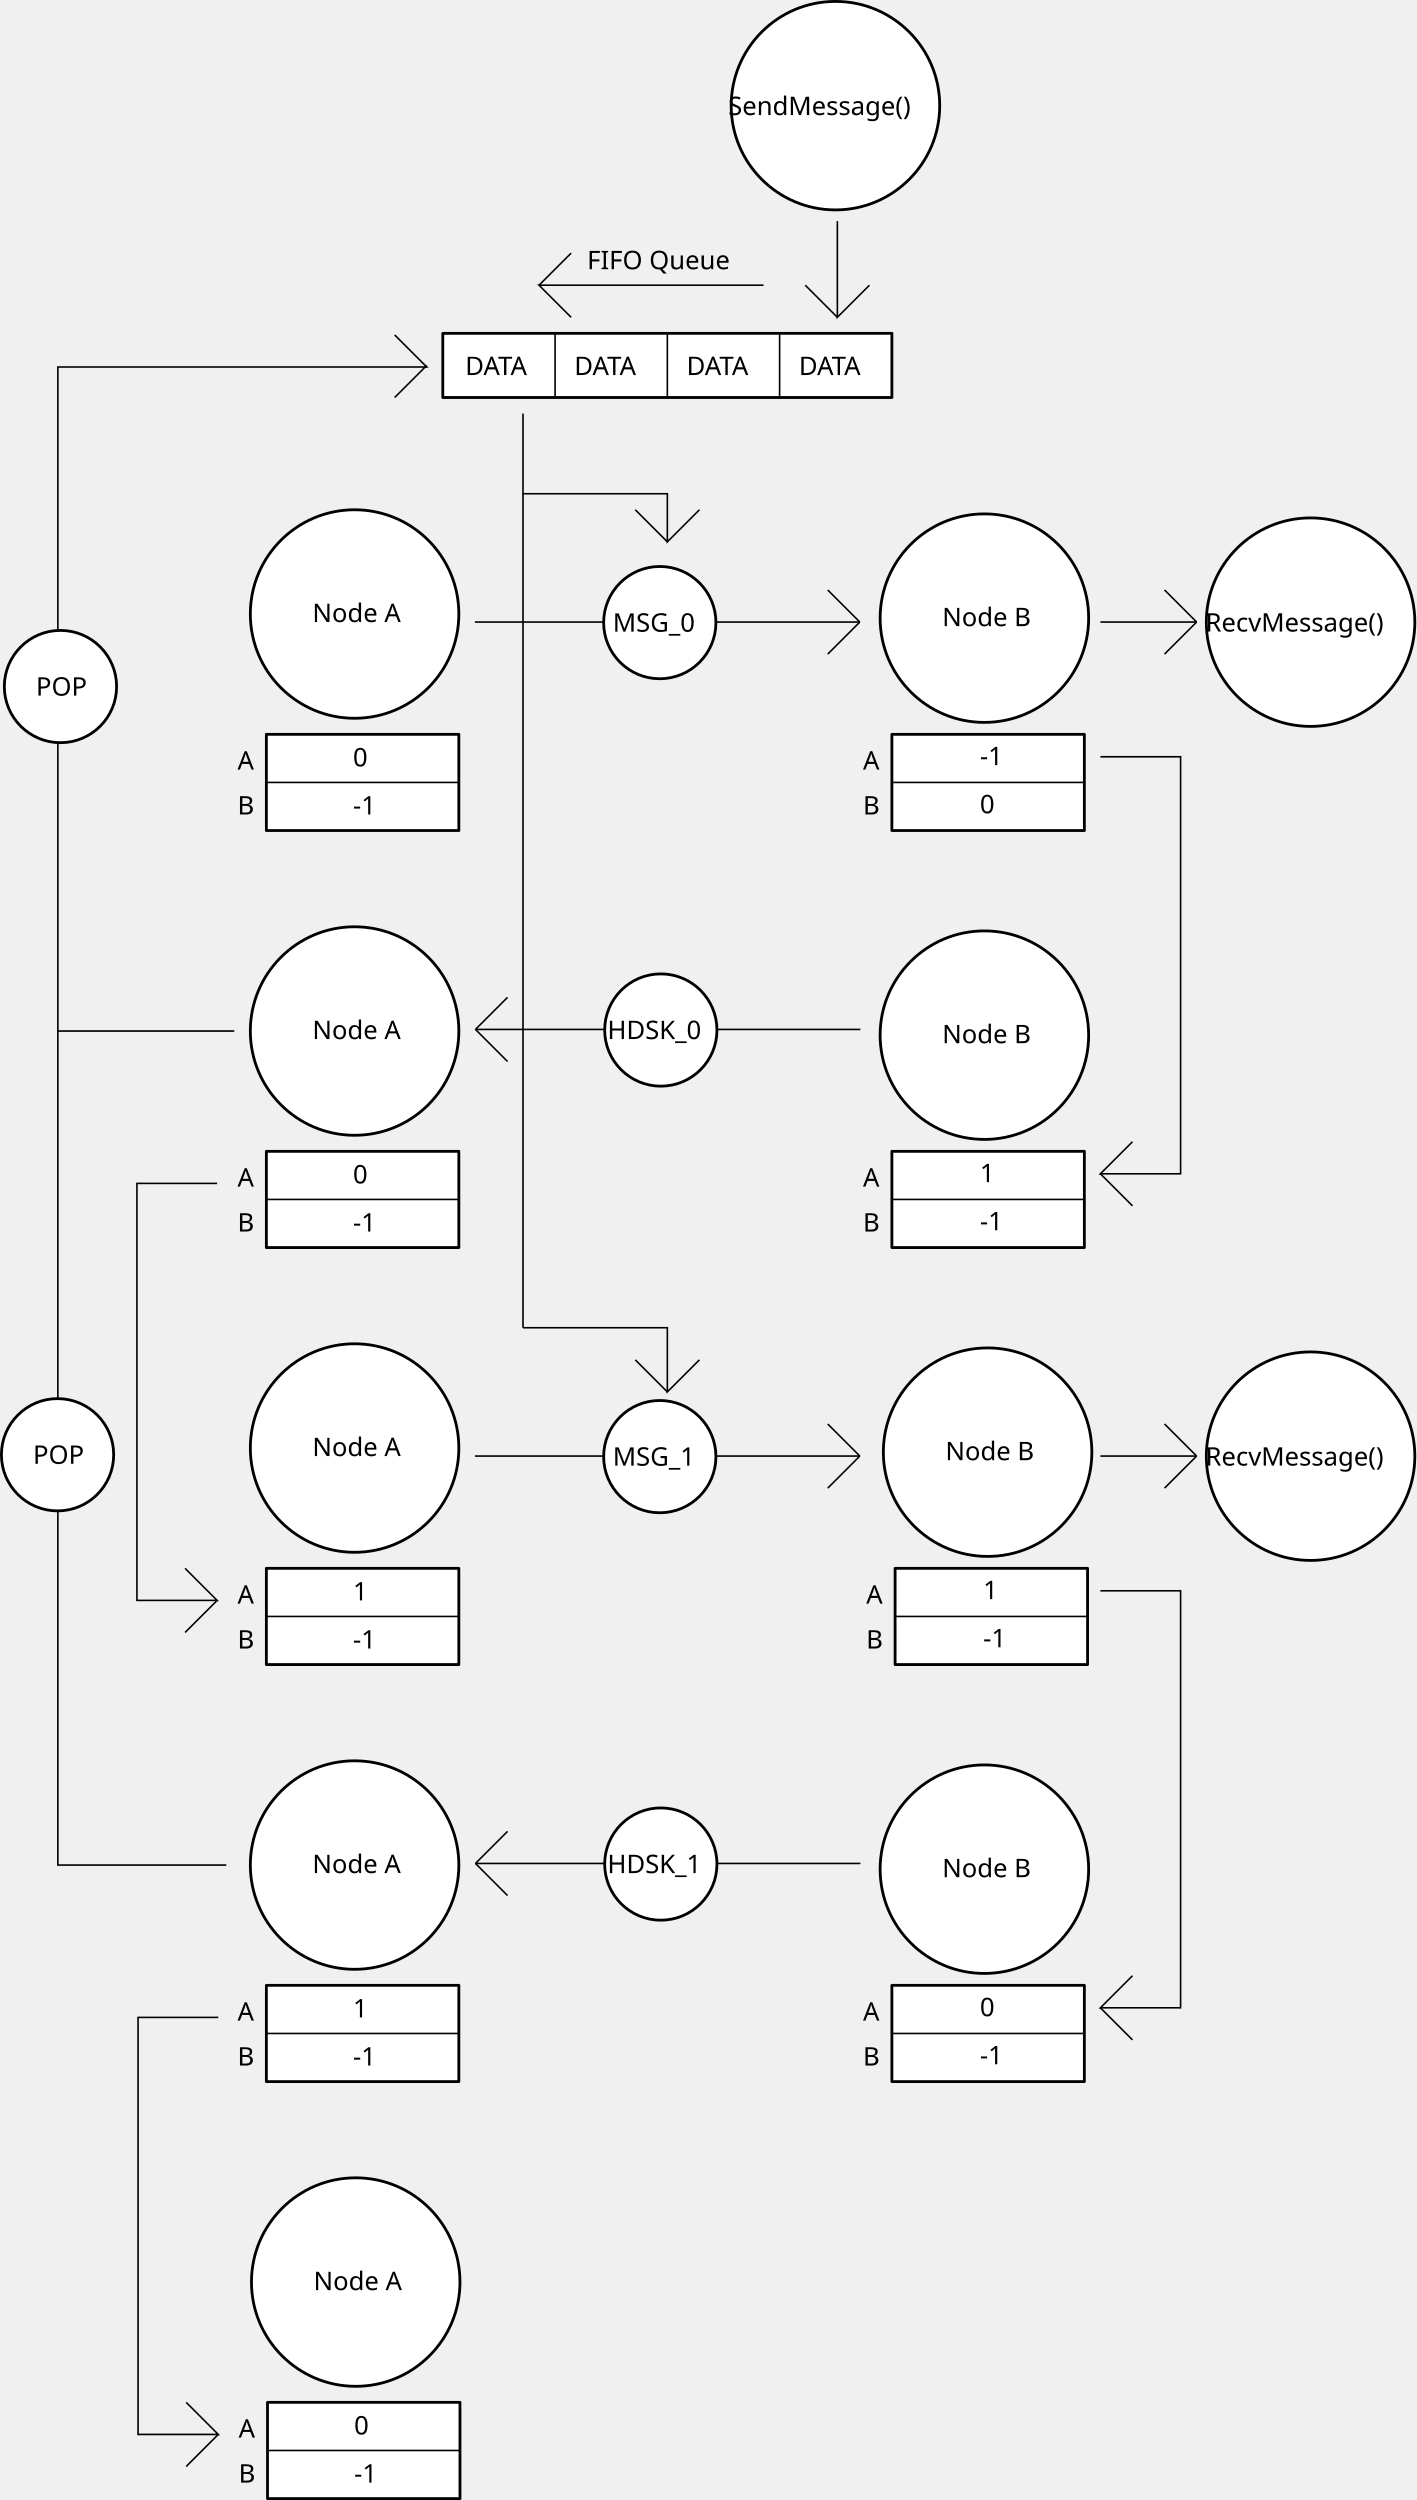
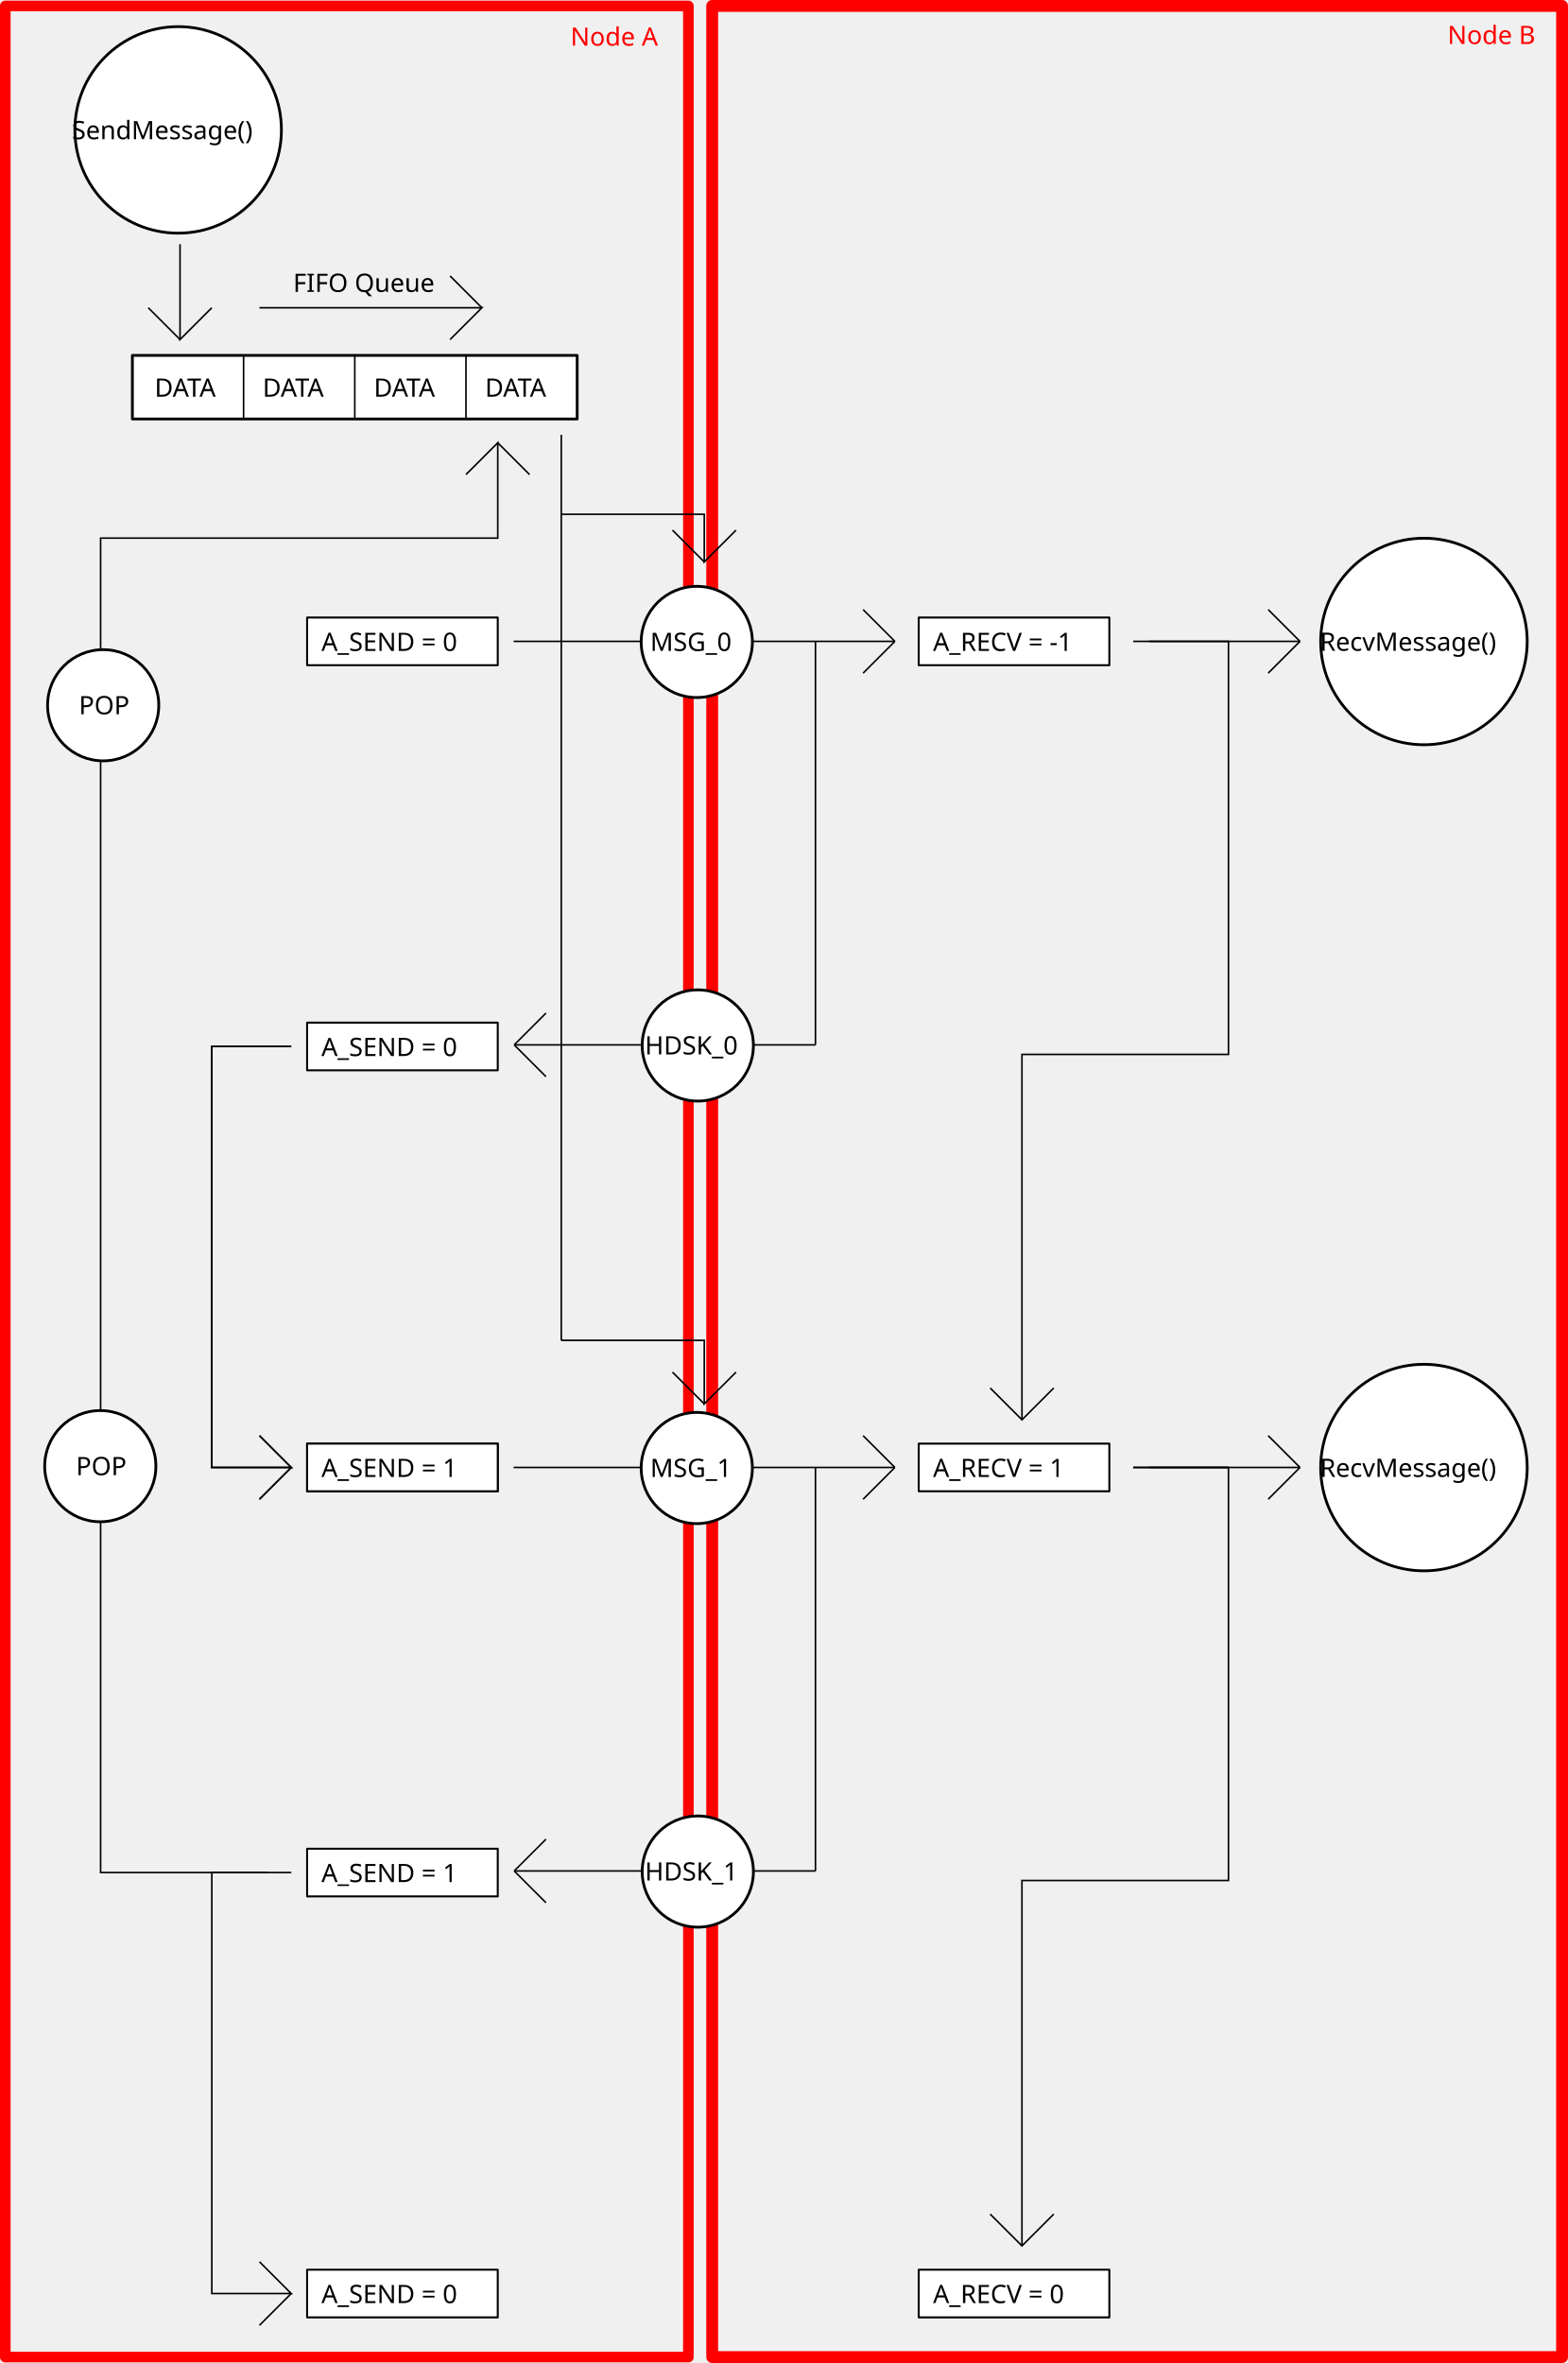
- <svg xmlns="http://www.w3.org/2000/svg" width="233.629mm" height="412.409mm" viewBox="0 0 233.629 412.409" version="1.1" id="svg5">
+ <svg xmlns="http://www.w3.org/2000/svg" width="261.159mm" height="393.553mm" viewBox="0 0 261.159 393.553" version="1.1" id="svg5">
  <defs id="defs2" />
-   <g id="layer1" transform="translate(46.58761,49.69749)">
-     <circle style="fill:#ffffff;stroke:#000000;stroke-width:0.465;stroke-linecap:round;stroke-linejoin:round;stroke-miterlimit:4;stroke-dasharray:none" id="path1015" cx="11.906" cy="51.594" r="17.198" />
-     <text xml:space="preserve" style="font-size:4.233px;line-height:1.25;font-family:sans-serif;stroke-width:0.265" x="4.951" y="52.917" id="text2163">
-       <tspan id="tspan2161" style="stroke-width:0.265" x="4.951" y="52.917">Node A</tspan>
+   <g id="layer2" transform="translate(7.211939,4.203968)">
+     <rect style="fill:none;stroke:#ff0000;stroke-width:1.766;stroke-linecap:square;stroke-linejoin:round" id="rect32020" width="113.771" height="391.583" x="-6.329" y="-3.219" />
+     <rect style="fill:none;stroke:#ff0000;stroke-width:1.97;stroke-linecap:square;stroke-linejoin:round" id="rect32523" width="141.552" height="391.583" x="111.411" y="-3.219" />
+     <text xml:space="preserve" style="font-size:4.233px;line-height:1.25;font-family:sans-serif;stroke-width:0.265" x="87.806" y="3.397" id="text36225">
+       <tspan id="tspan36223" style="fill:#ff0000;stroke-width:0.265" x="87.806" y="3.397">Node A</tspan>
    </text>
-     <circle style="fill:#ffffff;stroke:#000000;stroke-width:0.465;stroke-linecap:round;stroke-linejoin:round;stroke-miterlimit:4;stroke-dasharray:none" id="circle3057" cx="115.801" cy="52.274" r="17.198" />
-     <text xml:space="preserve" style="font-size:4.233px;line-height:1.25;font-family:sans-serif;stroke-width:0.265" x="108.846" y="53.597" id="text3061">
-       <tspan id="tspan3059" style="stroke-width:0.265" x="108.846" y="53.597">Node B</tspan>
+     <text xml:space="preserve" style="font-size:4.233px;line-height:1.25;font-family:sans-serif;stroke-width:0.265" x="233.887" y="3.123" id="text40479">
+       <tspan id="tspan40477" style="fill:#ff0000;stroke-width:0.265" x="233.887" y="3.123">Node B</tspan>
    </text>
+   </g>
+   <g id="layer1" transform="translate(53.79955,53.90146)">
    <path style="fill:none;stroke:#000000;stroke-width:0.265px;stroke-linecap:butt;stroke-linejoin:miter;stroke-opacity:1" d="M 31.75,52.917 H 95.25" id="path5937" />
    <path style="fill:none;stroke:#000000;stroke-width:0.265px;stroke-linecap:butt;stroke-linejoin:miter;stroke-opacity:1" d="m 89.958,47.625 5.292,5.292" id="path5939" />
    <path style="fill:none;stroke:#000000;stroke-width:0.265px;stroke-linecap:butt;stroke-linejoin:miter;stroke-opacity:1" d="m 95.25,52.917 -5.292,5.292" id="path5941" />
-     <rect style="fill:#ffffff;stroke:#000000;stroke-width:0.465;stroke-linecap:round;stroke-linejoin:round;stroke-miterlimit:4;stroke-dasharray:none" id="rect6045" width="31.75" height="15.875" x="-2.646" y="71.438" />
-     <path style="fill:none;stroke:#000000;stroke-width:0.265px;stroke-linecap:butt;stroke-linejoin:miter;stroke-opacity:1" d="M -2.646,79.375 H 29.104" id="path6080" />
-     <text xml:space="preserve" style="font-size:4.233px;line-height:1.25;font-family:sans-serif;stroke-width:0.265" x="11.642" y="76.729" id="text7836">
-       <tspan id="tspan7834" style="stroke-width:0.265" x="11.642" y="76.729">0</tspan>
-     </text>
-     <text xml:space="preserve" style="font-size:4.233px;line-height:1.25;font-family:sans-serif;stroke-width:0.265" x="-7.408" y="77.258" id="text10648">
-       <tspan id="tspan10646" style="stroke-width:0.265" x="-7.408" y="77.258">A</tspan>
-     </text>
-     <text xml:space="preserve" style="font-size:4.233px;line-height:1.25;font-family:sans-serif;stroke-width:0.265" x="-7.408" y="84.667" id="text13328">
-       <tspan id="tspan13326" style="stroke-width:0.265" x="-7.408" y="84.667">B</tspan>
-     </text>
-     <rect style="fill:#ffffff;stroke:#000000;stroke-width:0.465;stroke-linecap:round;stroke-linejoin:round;stroke-miterlimit:4;stroke-dasharray:none" id="rect14158" width="31.75" height="15.875" x="100.542" y="71.438" />
-     <path style="fill:none;stroke:#000000;stroke-width:0.265px;stroke-linecap:butt;stroke-linejoin:miter;stroke-opacity:1" d="m 100.542,79.375 h 31.75" id="path14160" />
-     <text xml:space="preserve" style="font-size:4.233px;line-height:1.25;font-family:sans-serif;stroke-width:0.265" x="95.779" y="77.258" id="text14168">
-       <tspan id="tspan14166" style="stroke-width:0.265" x="95.779" y="77.258">A</tspan>
-     </text>
-     <text xml:space="preserve" style="font-size:4.233px;line-height:1.25;font-family:sans-serif;stroke-width:0.265" x="95.779" y="84.667" id="text14172">
-       <tspan id="tspan14170" style="stroke-width:0.265" x="95.779" y="84.667">B</tspan>
-     </text>
+     <rect style="fill:#ffffff;stroke:#000000;stroke-width:0.329;stroke-linecap:round;stroke-linejoin:round;stroke-miterlimit:4;stroke-dasharray:none" id="rect6045" width="31.75" height="7.937" x="-2.646" y="48.948" />
    <circle style="fill:#ffffff;stroke:#000000;stroke-width:0.465;stroke-linecap:round;stroke-linejoin:round;stroke-miterlimit:4;stroke-dasharray:none" id="path14276" cx="62.253" cy="53.011" r="9.26" />
    <text xml:space="preserve" style="font-size:4.233px;line-height:1.25;font-family:sans-serif;stroke-width:0.265" x="54.504" y="54.504" id="text17154">
      <tspan id="tspan17152" style="stroke-width:0.265" x="54.504" y="54.504">MSG_0</tspan>
    </text>
-     <text xml:space="preserve" style="font-size:4.233px;line-height:1.25;font-family:sans-serif;stroke-width:0.265" x="11.642" y="84.667" id="text20116">
-       <tspan id="tspan20114" style="stroke-width:0.265" x="11.642" y="84.667">-1</tspan>
+     <rect style="fill:#ffffff;stroke:#000000;stroke-width:0.465;stroke-linecap:round;stroke-linejoin:round;stroke-miterlimit:4;stroke-dasharray:none" id="rect33306" width="74.083" height="10.583" x="-31.75" y="5.292" />
+     <path style="fill:none;stroke:#000000;stroke-width:0.265px;stroke-linecap:butt;stroke-linejoin:miter;stroke-opacity:1" d="M 5.292,5.292 V 15.875" id="path33341" />
+     <path style="fill:none;stroke:#000000;stroke-width:0.265px;stroke-linecap:butt;stroke-linejoin:miter;stroke-opacity:1" d="M -13.229,5.292 V 15.875" id="path33343" />
+     <path style="fill:none;stroke:#000000;stroke-width:0.265px;stroke-linecap:butt;stroke-linejoin:miter;stroke-opacity:1" d="M 23.812,5.292 V 15.875" id="path33345" />
+     <text xml:space="preserve" style="font-size:4.233px;line-height:1.25;font-family:sans-serif;stroke-width:0.265" x="26.987" y="12.171" id="text36289">
+       <tspan id="tspan36287" style="stroke-width:0.265" x="26.987" y="12.171">DATA</tspan>
    </text>
-     <text xml:space="preserve" style="font-size:4.233px;line-height:1.25;font-family:sans-serif;stroke-width:0.265" x="115.064" y="76.521" id="text22022">
-       <tspan id="tspan22020" style="stroke-width:0.265" x="115.064" y="76.521">-1</tspan>
+     <text xml:space="preserve" style="font-size:4.233px;line-height:1.25;font-family:sans-serif;stroke-width:0.265" x="8.467" y="12.171" id="text40123">
+       <tspan id="tspan40121" style="stroke-width:0.265" x="8.467" y="12.171">DATA</tspan>
    </text>
-     <text xml:space="preserve" style="font-size:4.233px;line-height:1.25;font-family:sans-serif;stroke-width:0.265" x="115.064" y="84.459" id="text22026">
-       <tspan id="tspan22024" style="stroke-width:0.265" x="115.064" y="84.459">0</tspan>
+     <text xml:space="preserve" style="font-size:4.233px;line-height:1.25;font-family:sans-serif;stroke-width:0.265" x="-10.054" y="12.171" id="text40127">
+       <tspan id="tspan40125" style="stroke-width:0.265" x="-10.054" y="12.171">DATA</tspan>
    </text>
-     <circle style="fill:#ffffff;stroke:#000000;stroke-width:0.465;stroke-linecap:round;stroke-linejoin:round;stroke-miterlimit:4;stroke-dasharray:none" id="circle24157" cx="11.906" cy="120.385" r="17.198" />
-     <text xml:space="preserve" style="font-size:4.233px;line-height:1.25;font-family:sans-serif;stroke-width:0.265" x="4.951" y="121.708" id="text24161">
-       <tspan id="tspan24159" style="stroke-width:0.265" x="4.951" y="121.708">Node A</tspan>
+     <text xml:space="preserve" style="font-size:4.233px;line-height:1.25;font-family:sans-serif;stroke-width:0.265" x="-28.046" y="12.171" id="text40131">
+       <tspan id="tspan40129" style="stroke-width:0.265" x="-28.046" y="12.171">DATA</tspan>
    </text>
-     <circle style="fill:#ffffff;stroke:#000000;stroke-width:0.465;stroke-linecap:round;stroke-linejoin:round;stroke-miterlimit:4;stroke-dasharray:none" id="circle24163" cx="115.801" cy="121.066" r="17.198" />
-     <text xml:space="preserve" style="font-size:4.233px;line-height:1.25;font-family:sans-serif;stroke-width:0.265" x="108.846" y="122.389" id="text24167">
-       <tspan id="tspan24165" style="stroke-width:0.265" x="108.846" y="122.389">Node B</tspan>
+     <circle style="fill:#ffffff;stroke:#000000;stroke-width:0.465;stroke-linecap:round;stroke-linejoin:round;stroke-miterlimit:4;stroke-dasharray:none" id="circle40235" cx="-24.127" cy="-32.267" r="17.198" />
+     <text xml:space="preserve" style="font-size:4.233px;line-height:1.25;font-family:sans-serif;text-align:center;text-anchor:middle;stroke-width:0.265" x="-24.017" y="-30.718" id="text40239">
+       <tspan style="text-align:center;text-anchor:middle;stroke-width:0.265" x="-24.017" y="-30.718" id="tspan44495">SendMessage()</tspan>
    </text>
-     <rect style="fill:#ffffff;stroke:#000000;stroke-width:0.465;stroke-linecap:round;stroke-linejoin:round;stroke-miterlimit:4;stroke-dasharray:none" id="rect24175" width="31.75" height="15.875" x="-2.646" y="140.229" />
-     <path style="fill:none;stroke:#000000;stroke-width:0.265px;stroke-linecap:butt;stroke-linejoin:miter;stroke-opacity:1" d="M -2.646,148.167 H 29.104" id="path24177" />
-     <text xml:space="preserve" style="font-size:4.233px;line-height:1.25;font-family:sans-serif;stroke-width:0.265" x="11.642" y="145.521" id="text24181">
-       <tspan id="tspan24179" style="stroke-width:0.265" x="11.642" y="145.521">0</tspan>
-     </text>
-     <text xml:space="preserve" style="font-size:4.233px;line-height:1.25;font-family:sans-serif;stroke-width:0.265" x="-7.408" y="146.05" id="text24185">
-       <tspan id="tspan24183" style="stroke-width:0.265" x="-7.408" y="146.05">A</tspan>
-     </text>
-     <text xml:space="preserve" style="font-size:4.233px;line-height:1.25;font-family:sans-serif;stroke-width:0.265" x="-7.408" y="153.458" id="text24189">
-       <tspan id="tspan24187" style="stroke-width:0.265" x="-7.408" y="153.458">B</tspan>
-     </text>
-     <rect style="fill:#ffffff;stroke:#000000;stroke-width:0.465;stroke-linecap:round;stroke-linejoin:round;stroke-miterlimit:4;stroke-dasharray:none" id="rect24191" width="31.75" height="15.875" x="100.542" y="140.229" />
-     <path style="fill:none;stroke:#000000;stroke-width:0.265px;stroke-linecap:butt;stroke-linejoin:miter;stroke-opacity:1" d="m 100.542,148.167 h 31.75" id="path24193" />
-     <text xml:space="preserve" style="font-size:4.233px;line-height:1.25;font-family:sans-serif;stroke-width:0.265" x="95.779" y="146.05" id="text24197">
-       <tspan id="tspan24195" style="stroke-width:0.265" x="95.779" y="146.05">A</tspan>
-     </text>
-     <text xml:space="preserve" style="font-size:4.233px;line-height:1.25;font-family:sans-serif;stroke-width:0.265" x="95.779" y="153.458" id="text24201">
-       <tspan id="tspan24199" style="stroke-width:0.265" x="95.779" y="153.458">B</tspan>
-     </text>
-     <text xml:space="preserve" style="font-size:4.233px;line-height:1.25;font-family:sans-serif;stroke-width:0.265" x="11.642" y="153.458" id="text24211">
-       <tspan id="tspan24209" style="stroke-width:0.265" x="11.642" y="153.458">-1</tspan>
-     </text>
-     <text xml:space="preserve" style="font-size:4.233px;line-height:1.25;font-family:sans-serif;stroke-width:0.265" x="115.064" y="145.313" id="text24215">
-       <tspan id="tspan24213" style="stroke-width:0.265" x="115.064" y="145.313">1</tspan>
-     </text>
-     <text xml:space="preserve" style="font-size:4.233px;line-height:1.25;font-family:sans-serif;stroke-width:0.265" x="115.064" y="153.251" id="text24219">
-       <tspan id="tspan24217" style="stroke-width:0.265" x="115.064" y="153.251">-1</tspan>
-     </text>
-     <rect style="fill:#ffffff;stroke:#000000;stroke-width:0.465;stroke-linecap:round;stroke-linejoin:round;stroke-miterlimit:4;stroke-dasharray:none" id="rect33306" width="74.083" height="10.583" x="26.458" y="5.292" />
-     <path style="fill:none;stroke:#000000;stroke-width:0.265px;stroke-linecap:butt;stroke-linejoin:miter;stroke-opacity:1" d="M 63.5,5.292 V 15.875" id="path33341" />
-     <path style="fill:none;stroke:#000000;stroke-width:0.265px;stroke-linecap:butt;stroke-linejoin:miter;stroke-opacity:1" d="M 44.979,5.292 V 15.875" id="path33343" />
-     <path style="fill:none;stroke:#000000;stroke-width:0.265px;stroke-linecap:butt;stroke-linejoin:miter;stroke-opacity:1" d="M 82.021,5.292 V 15.875" id="path33345" />
-     <text xml:space="preserve" style="font-size:4.233px;line-height:1.25;font-family:sans-serif;stroke-width:0.265" x="85.196" y="12.171" id="text36289">
-       <tspan id="tspan36287" style="stroke-width:0.265" x="85.196" y="12.171">DATA</tspan>
-     </text>
-     <text xml:space="preserve" style="font-size:4.233px;line-height:1.25;font-family:sans-serif;stroke-width:0.265" x="66.675" y="12.171" id="text40123">
-       <tspan id="tspan40121" style="stroke-width:0.265" x="66.675" y="12.171">DATA</tspan>
-     </text>
-     <text xml:space="preserve" style="font-size:4.233px;line-height:1.25;font-family:sans-serif;stroke-width:0.265" x="48.154" y="12.171" id="text40127">
-       <tspan id="tspan40125" style="stroke-width:0.265" x="48.154" y="12.171">DATA</tspan>
-     </text>
-     <text xml:space="preserve" style="font-size:4.233px;line-height:1.25;font-family:sans-serif;stroke-width:0.265" x="30.162" y="12.171" id="text40131">
-       <tspan id="tspan40129" style="stroke-width:0.265" x="30.162" y="12.171">DATA</tspan>
-     </text>
-     <circle style="fill:#ffffff;stroke:#000000;stroke-width:0.465;stroke-linecap:round;stroke-linejoin:round;stroke-miterlimit:4;stroke-dasharray:none" id="circle40235" cx="91.231" cy="-32.267" r="17.198" />
-     <text xml:space="preserve" style="font-size:4.233px;line-height:1.25;font-family:sans-serif;text-align:center;text-anchor:middle;stroke-width:0.265" x="91.341" y="-30.718" id="text40239">
-       <tspan style="text-align:center;text-anchor:middle;stroke-width:0.265" x="91.341" y="-30.718" id="tspan44495">SendMessage()</tspan>
-     </text>
-     <path style="fill:none;stroke:#000000;stroke-width:0.265px;stroke-linecap:butt;stroke-linejoin:miter;stroke-opacity:1" d="m 91.546,-13.229 c 0,15.875 0,15.875 0,15.875 v 0 L 96.838,-2.646" id="path53646" />
-     <path style="fill:none;stroke:#000000;stroke-width:0.265px;stroke-linecap:butt;stroke-linejoin:miter;stroke-opacity:1" d="M 91.546,2.646 86.254,-2.646" id="path53648" />
+     <path style="fill:none;stroke:#000000;stroke-width:0.265px;stroke-linecap:butt;stroke-linejoin:miter;stroke-opacity:1" d="m -23.813,-13.229 c 0,15.875 0,15.875 0,15.875 v 0 l 5.292,-5.292" id="path53646" />
+     <path style="fill:none;stroke:#000000;stroke-width:0.265px;stroke-linecap:butt;stroke-linejoin:miter;stroke-opacity:1" d="m -23.813,2.646 -5.292,-5.292" id="path53648" />
    <path style="fill:none;stroke:#000000;stroke-width:0.265px;stroke-linecap:butt;stroke-linejoin:miter;stroke-opacity:1" d="M 39.688,18.521 V 31.75 H 63.5 v 7.938 l 5.292,-5.292" id="path53849" />
    <path style="fill:none;stroke:#000000;stroke-width:0.265px;stroke-linecap:butt;stroke-linejoin:miter;stroke-opacity:1" d="M 63.5,39.688 58.208,34.396" id="path53851" />
-     <path style="fill:none;stroke:#000000;stroke-width:0.265px;stroke-linecap:butt;stroke-linejoin:miter;stroke-opacity:1" d="M 79.375,-2.646 H 42.333 v 0 l 5.292,5.292" id="path57970" />
-     <path style="fill:none;stroke:#000000;stroke-width:0.265px;stroke-linecap:butt;stroke-linejoin:miter;stroke-opacity:1" d="m 42.333,-2.646 5.292,-5.292" id="path57972" />
-     <text xml:space="preserve" style="font-size:4.233px;line-height:1.25;font-family:sans-serif;stroke-width:0.265" x="50.271" y="-5.292" id="text60940">
-       <tspan id="tspan60938" style="stroke-width:0.265" x="50.271" y="-5.292">FIFO Queue</tspan>
+     <path style="fill:none;stroke:#000000;stroke-width:0.265px;stroke-linecap:butt;stroke-linejoin:miter;stroke-opacity:1" d="m -10.583,-2.646 h 37.042 v 0 l -5.292,5.292" id="path57970" />
+     <path style="fill:none;stroke:#000000;stroke-width:0.265px;stroke-linecap:butt;stroke-linejoin:miter;stroke-opacity:1" d="M 26.458,-2.646 21.167,-7.938" id="path57972" />
+     <text xml:space="preserve" style="font-size:4.233px;line-height:1.25;font-family:sans-serif;stroke-width:0.265" x="-4.972" y="-5.292" id="text60940">
+       <tspan id="tspan60938" style="stroke-width:0.265" x="-4.972" y="-5.292">FIFO Queue</tspan>
    </text>
-     <path style="fill:none;stroke:#000000;stroke-width:0.265px;stroke-linecap:butt;stroke-linejoin:miter;stroke-opacity:1" d="m 134.938,75.142 h 13.229 v 68.792 h -13.229 l 5.292,-5.292" id="path65541" />
-     <path style="fill:none;stroke:#000000;stroke-width:0.265px;stroke-linecap:butt;stroke-linejoin:miter;stroke-opacity:1" d="m 134.938,143.933 5.292,5.292" id="path65543" />
-     <circle style="fill:#ffffff;stroke:#000000;stroke-width:0.465;stroke-linecap:round;stroke-linejoin:round;stroke-miterlimit:4;stroke-dasharray:none" id="circle69124" cx="11.906" cy="189.177" r="17.198" />
-     <text xml:space="preserve" style="font-size:4.233px;line-height:1.25;font-family:sans-serif;stroke-width:0.265" x="4.951" y="190.5" id="text69128">
-       <tspan id="tspan69126" style="stroke-width:0.265" x="4.951" y="190.5">Node A</tspan>
-     </text>
-     <rect style="fill:#ffffff;stroke:#000000;stroke-width:0.465;stroke-linecap:round;stroke-linejoin:round;stroke-miterlimit:4;stroke-dasharray:none" id="rect69130" width="31.75" height="15.875" x="-2.646" y="209.021" />
-     <path style="fill:none;stroke:#000000;stroke-width:0.265px;stroke-linecap:butt;stroke-linejoin:miter;stroke-opacity:1" d="M -2.646,216.958 H 29.104" id="path69132" />
-     <text xml:space="preserve" style="font-size:4.233px;line-height:1.25;font-family:sans-serif;stroke-width:0.265" x="11.642" y="214.312" id="text69136">
-       <tspan id="tspan69134" style="stroke-width:0.265" x="11.642" y="214.312">1</tspan>
-     </text>
-     <text xml:space="preserve" style="font-size:4.233px;line-height:1.25;font-family:sans-serif;stroke-width:0.265" x="-7.408" y="214.842" id="text69140">
-       <tspan id="tspan69138" style="stroke-width:0.265" x="-7.408" y="214.842">A</tspan>
-     </text>
-     <text xml:space="preserve" style="font-size:4.233px;line-height:1.25;font-family:sans-serif;stroke-width:0.265" x="-7.408" y="222.25" id="text69144">
-       <tspan id="tspan69142" style="stroke-width:0.265" x="-7.408" y="222.25">B</tspan>
-     </text>
-     <text xml:space="preserve" style="font-size:4.233px;line-height:1.25;font-family:sans-serif;stroke-width:0.265" x="11.642" y="222.25" id="text69148">
-       <tspan id="tspan69146" style="stroke-width:0.265" x="11.642" y="222.25">-1</tspan>
-     </text>
-     <path style="fill:none;stroke:#000000;stroke-width:0.265px;stroke-linecap:butt;stroke-linejoin:miter;stroke-opacity:1" d="m -10.77,145.521 h -13.229 v 68.792 h 13.229 l -5.292,-5.292" id="path69257" />
-     <path style="fill:none;stroke:#000000;stroke-width:0.265px;stroke-linecap:butt;stroke-linejoin:miter;stroke-opacity:1" d="m -10.77,214.313 -5.292,5.292" id="path69259" />
-     <path style="fill:none;stroke:#000000;stroke-width:0.265px;stroke-linecap:butt;stroke-linejoin:miter;stroke-opacity:1" d="M 95.344,120.121 H 31.844" id="path72417" />
+     <path style="fill:none;stroke:#000000;stroke-width:0.265px;stroke-linecap:butt;stroke-linejoin:miter;stroke-opacity:1" d="m 137.583,52.917 h 13.229 v 68.792 l -34.396,-1e-5 v 60.854" id="path65541" />
+     <path style="fill:none;stroke:#000000;stroke-width:0.265px;stroke-linecap:butt;stroke-linejoin:miter;stroke-opacity:1" d="M -5.292,120.385 H -18.521 V 190.5 h 13.229 l -5.292,-5.292" id="path69257" />
+     <path style="fill:none;stroke:#000000;stroke-width:0.265px;stroke-linecap:butt;stroke-linejoin:miter;stroke-opacity:1" d="m -5.292,190.5 -5.292,5.292" id="path69259" />
+     <path style="fill:none;stroke:#000000;stroke-width:0.265px;stroke-linecap:butt;stroke-linejoin:miter;stroke-opacity:1" d="m 82.021,120.121 -50.177,1e-5" id="path72417" />
    <path style="fill:none;stroke:#000000;stroke-width:0.265px;stroke-linecap:butt;stroke-linejoin:miter;stroke-opacity:1" d="m 37.135,114.829 -5.292,5.292" id="path72419" />
    <path style="fill:none;stroke:#000000;stroke-width:0.265px;stroke-linecap:butt;stroke-linejoin:miter;stroke-opacity:1" d="m 31.844,120.121 5.292,5.292" id="path72421" />
    <circle style="fill:#ffffff;stroke:#000000;stroke-width:0.465;stroke-linecap:round;stroke-linejoin:round;stroke-miterlimit:4;stroke-dasharray:none" id="circle72423" cx="62.423" cy="120.221" r="9.26" />
    <text xml:space="preserve" style="font-size:4.233px;line-height:1.25;font-family:sans-serif;stroke-width:0.265" x="53.616" y="121.714" id="text72427">
      <tspan id="tspan72425" style="stroke-width:0.265" x="53.616" y="121.714">HDSK_0</tspan>
    </text>
-     <path style="fill:none;stroke:#000000;stroke-width:0.265px;stroke-linecap:butt;stroke-linejoin:miter;stroke-opacity:1" d="m 134.938,52.917 h 15.875" id="path74403" />
-     <path style="fill:none;stroke:#000000;stroke-width:0.265px;stroke-linecap:butt;stroke-linejoin:miter;stroke-opacity:1" d="m 145.521,47.625 5.292,5.292" id="path74405" />
-     <path style="fill:none;stroke:#000000;stroke-width:0.265px;stroke-linecap:butt;stroke-linejoin:miter;stroke-opacity:1" d="m 150.812,52.917 -5.292,5.292" id="path74407" />
-     <circle style="fill:#ffffff;stroke:#000000;stroke-width:0.465;stroke-linecap:round;stroke-linejoin:round;stroke-miterlimit:4;stroke-dasharray:none" id="circle74508" cx="169.611" cy="52.936" r="17.198" />
-     <text xml:space="preserve" style="font-size:4.233px;line-height:1.25;font-family:sans-serif;text-align:center;text-anchor:middle;stroke-width:0.265" x="169.721" y="54.485" id="text74512">
-       <tspan style="text-align:center;text-anchor:middle;stroke-width:0.265" x="169.721" y="54.485" id="tspan74510">RecvMessage()</tspan>
-     </text>
-     <path style="fill:none;stroke:#000000;stroke-width:0.265px;stroke-linecap:butt;stroke-linejoin:miter;stroke-opacity:1" d="M -7.938,120.385 H -37.042 V 10.848 H 23.812 L 18.521,5.556" id="path78424" />
-     <path style="fill:none;stroke:#000000;stroke-width:0.265px;stroke-linecap:butt;stroke-linejoin:miter;stroke-opacity:1" d="M 23.812,10.583 18.521,15.875" id="path78426" />
-     <circle style="fill:#ffffff;stroke:#000000;stroke-width:0.465;stroke-linecap:round;stroke-linejoin:round;stroke-miterlimit:4;stroke-dasharray:none" id="circle78607" cx="-36.614" cy="63.558" r="9.26" />
-     <text xml:space="preserve" style="font-size:4.233px;line-height:1.25;font-family:sans-serif;stroke-width:0.265" x="-40.658" y="65.051" id="text78611">
-       <tspan id="tspan78609" style="stroke-width:0.265" x="-40.658" y="65.051">POP</tspan>
+     <path style="fill:none;stroke:#000000;stroke-width:0.265px;stroke-linecap:butt;stroke-linejoin:miter;stroke-opacity:1" d="m 134.938,52.917 27.781,-2e-6" id="path74403" />
+     <path style="fill:none;stroke:#000000;stroke-width:0.265px;stroke-linecap:butt;stroke-linejoin:miter;stroke-opacity:1" d="m 157.427,47.625 5.292,5.292" id="path74405" />
+     <path style="fill:none;stroke:#000000;stroke-width:0.265px;stroke-linecap:butt;stroke-linejoin:miter;stroke-opacity:1" d="m 162.719,52.917 -5.292,5.292" id="path74407" />
+     <circle style="fill:#ffffff;stroke:#000000;stroke-width:0.465;stroke-linecap:round;stroke-linejoin:round;stroke-miterlimit:4;stroke-dasharray:none" id="circle74508" cx="183.369" cy="52.936" r="17.198" />
+     <text xml:space="preserve" style="font-size:4.233px;line-height:1.25;font-family:sans-serif;text-align:center;text-anchor:middle;stroke-width:0.265" x="183.479" y="54.485" id="text74512">
+       <tspan style="text-align:center;text-anchor:middle;stroke-width:0.265" x="183.479" y="54.485" id="tspan74510">RecvMessage()</tspan>
    </text>
    <path style="fill:none;stroke:#000000;stroke-width:0.265px;stroke-linecap:butt;stroke-linejoin:miter;stroke-opacity:1" d="M 31.75,190.5 H 95.25" id="path80103" />
    <path style="fill:none;stroke:#000000;stroke-width:0.265px;stroke-linecap:butt;stroke-linejoin:miter;stroke-opacity:1" d="M 89.958,185.208 95.25,190.5" id="path80105" />
    <path style="fill:none;stroke:#000000;stroke-width:0.265px;stroke-linecap:butt;stroke-linejoin:miter;stroke-opacity:1" d="m 95.25,190.5 -5.292,5.292" id="path80107" />
    <circle style="fill:#ffffff;stroke:#000000;stroke-width:0.465;stroke-linecap:round;stroke-linejoin:round;stroke-miterlimit:4;stroke-dasharray:none" id="circle80109" cx="62.253" cy="190.594" r="9.26" />
    <text xml:space="preserve" style="font-size:4.233px;line-height:1.25;font-family:sans-serif;stroke-width:0.265" x="54.504" y="192.088" id="text80113">
      <tspan id="tspan80111" style="stroke-width:0.265" x="54.504" y="192.088">MSG_1</tspan>
    </text>
-     <circle style="fill:#ffffff;stroke:#000000;stroke-width:0.465;stroke-linecap:round;stroke-linejoin:round;stroke-miterlimit:4;stroke-dasharray:none" id="circle82745" cx="116.33" cy="189.857" r="17.198" />
-     <text xml:space="preserve" style="font-size:4.233px;line-height:1.25;font-family:sans-serif;stroke-width:0.265" x="109.375" y="191.18" id="text82749">
-       <tspan id="tspan82747" style="stroke-width:0.265" x="109.375" y="191.18">Node B</tspan>
-     </text>
-     <rect style="fill:#ffffff;stroke:#000000;stroke-width:0.465;stroke-linecap:round;stroke-linejoin:round;stroke-miterlimit:4;stroke-dasharray:none" id="rect82751" width="31.75" height="15.875" x="101.071" y="209.021" />
-     <path style="fill:none;stroke:#000000;stroke-width:0.265px;stroke-linecap:butt;stroke-linejoin:miter;stroke-opacity:1" d="m 101.071,216.958 h 31.75" id="path82753" />
-     <text xml:space="preserve" style="font-size:4.233px;line-height:1.25;font-family:sans-serif;stroke-width:0.265" x="96.308" y="214.842" id="text82757">
-       <tspan id="tspan82755" style="stroke-width:0.265" x="96.308" y="214.842">A</tspan>
-     </text>
-     <text xml:space="preserve" style="font-size:4.233px;line-height:1.25;font-family:sans-serif;stroke-width:0.265" x="96.308" y="222.25" id="text82761">
-       <tspan id="tspan82759" style="stroke-width:0.265" x="96.308" y="222.25">B</tspan>
-     </text>
-     <text xml:space="preserve" style="font-size:4.233px;line-height:1.25;font-family:sans-serif;stroke-width:0.265" x="115.594" y="214.105" id="text82765">
-       <tspan id="tspan82763" style="stroke-width:0.265" x="115.594" y="214.105">1</tspan>
-     </text>
-     <text xml:space="preserve" style="font-size:4.233px;line-height:1.25;font-family:sans-serif;stroke-width:0.265" x="115.594" y="222.042" id="text82769">
-       <tspan id="tspan82767" style="stroke-width:0.265" x="115.594" y="222.042">-1</tspan>
-     </text>
-     <circle style="fill:#ffffff;stroke:#000000;stroke-width:0.465;stroke-linecap:round;stroke-linejoin:round;stroke-miterlimit:4;stroke-dasharray:none" id="circle82873" cx="11.906" cy="257.969" r="17.198" />
-     <text xml:space="preserve" style="font-size:4.233px;line-height:1.25;font-family:sans-serif;stroke-width:0.265" x="4.951" y="259.292" id="text82877">
-       <tspan id="tspan82875" style="stroke-width:0.265" x="4.951" y="259.292">Node A</tspan>
-     </text>
-     <circle style="fill:#ffffff;stroke:#000000;stroke-width:0.465;stroke-linecap:round;stroke-linejoin:round;stroke-miterlimit:4;stroke-dasharray:none" id="circle82879" cx="115.801" cy="258.649" r="17.198" />
-     <text xml:space="preserve" style="font-size:4.233px;line-height:1.25;font-family:sans-serif;stroke-width:0.265" x="108.846" y="259.972" id="text82883">
-       <tspan id="tspan82881" style="stroke-width:0.265" x="108.846" y="259.972">Node B</tspan>
-     </text>
-     <rect style="fill:#ffffff;stroke:#000000;stroke-width:0.465;stroke-linecap:round;stroke-linejoin:round;stroke-miterlimit:4;stroke-dasharray:none" id="rect82885" width="31.75" height="15.875" x="-2.646" y="277.813" />
-     <path style="fill:none;stroke:#000000;stroke-width:0.265px;stroke-linecap:butt;stroke-linejoin:miter;stroke-opacity:1" d="M -2.646,285.75 H 29.104" id="path82887" />
-     <text xml:space="preserve" style="font-size:4.233px;line-height:1.25;font-family:sans-serif;stroke-width:0.265" x="11.642" y="283.104" id="text82891">
-       <tspan id="tspan82889" style="stroke-width:0.265" x="11.642" y="283.104">1</tspan>
-     </text>
-     <text xml:space="preserve" style="font-size:4.233px;line-height:1.25;font-family:sans-serif;stroke-width:0.265" x="-7.408" y="283.633" id="text82895">
-       <tspan id="tspan82893" style="stroke-width:0.265" x="-7.408" y="283.633">A</tspan>
-     </text>
-     <text xml:space="preserve" style="font-size:4.233px;line-height:1.25;font-family:sans-serif;stroke-width:0.265" x="-7.408" y="291.042" id="text82899">
-       <tspan id="tspan82897" style="stroke-width:0.265" x="-7.408" y="291.042">B</tspan>
-     </text>
-     <rect style="fill:#ffffff;stroke:#000000;stroke-width:0.465;stroke-linecap:round;stroke-linejoin:round;stroke-miterlimit:4;stroke-dasharray:none" id="rect82901" width="31.75" height="15.875" x="100.542" y="277.813" />
-     <path style="fill:none;stroke:#000000;stroke-width:0.265px;stroke-linecap:butt;stroke-linejoin:miter;stroke-opacity:1" d="m 100.542,285.75 h 31.75" id="path82903" />
-     <text xml:space="preserve" style="font-size:4.233px;line-height:1.25;font-family:sans-serif;stroke-width:0.265" x="95.779" y="283.633" id="text82907">
-       <tspan id="tspan82905" style="stroke-width:0.265" x="95.779" y="283.633">A</tspan>
-     </text>
-     <text xml:space="preserve" style="font-size:4.233px;line-height:1.25;font-family:sans-serif;stroke-width:0.265" x="95.779" y="291.042" id="text82911">
-       <tspan id="tspan82909" style="stroke-width:0.265" x="95.779" y="291.042">B</tspan>
-     </text>
-     <text xml:space="preserve" style="font-size:4.233px;line-height:1.25;font-family:sans-serif;stroke-width:0.265" x="11.642" y="291.042" id="text82915">
-       <tspan id="tspan82913" style="stroke-width:0.265" x="11.642" y="291.042">-1</tspan>
-     </text>
-     <text xml:space="preserve" style="font-size:4.233px;line-height:1.25;font-family:sans-serif;stroke-width:0.265" x="115.064" y="282.896" id="text82919">
-       <tspan id="tspan82917" style="stroke-width:0.265" x="115.064" y="282.896">0</tspan>
-     </text>
-     <text xml:space="preserve" style="font-size:4.233px;line-height:1.25;font-family:sans-serif;stroke-width:0.265" x="115.064" y="290.834" id="text82923">
-       <tspan id="tspan82921" style="stroke-width:0.265" x="115.064" y="290.834">-1</tspan>
-     </text>
-     <path style="fill:none;stroke:#000000;stroke-width:0.265px;stroke-linecap:butt;stroke-linejoin:miter;stroke-opacity:1" d="m 134.938,212.725 h 13.229 v 68.792 H 134.938 l 5.292,-5.292" id="path82925" />
-     <path style="fill:none;stroke:#000000;stroke-width:0.265px;stroke-linecap:butt;stroke-linejoin:miter;stroke-opacity:1" d="m 134.937,281.517 5.292,5.292" id="path82927" />
-     <path style="fill:none;stroke:#000000;stroke-width:0.265px;stroke-linecap:butt;stroke-linejoin:miter;stroke-opacity:1" d="M 95.344,257.704 H 31.844" id="path82929" />
+     <path style="fill:none;stroke:#000000;stroke-width:0.265px;stroke-linecap:butt;stroke-linejoin:miter;stroke-opacity:1" d="m 82.021,257.704 -50.177,2e-5" id="path82929" />
    <path style="fill:none;stroke:#000000;stroke-width:0.265px;stroke-linecap:butt;stroke-linejoin:miter;stroke-opacity:1" d="m 37.135,252.413 -5.292,5.292" id="path82931" />
    <path style="fill:none;stroke:#000000;stroke-width:0.265px;stroke-linecap:butt;stroke-linejoin:miter;stroke-opacity:1" d="m 31.844,257.704 5.292,5.292" id="path82933" />
    <circle style="fill:#ffffff;stroke:#000000;stroke-width:0.465;stroke-linecap:round;stroke-linejoin:round;stroke-miterlimit:4;stroke-dasharray:none" id="circle82935" cx="62.423" cy="257.804" r="9.26" />
    <text xml:space="preserve" style="font-size:4.233px;line-height:1.25;font-family:sans-serif;stroke-width:0.265" x="53.616" y="259.297" id="text82939">
      <tspan id="tspan82937" style="stroke-width:0.265" x="53.616" y="259.297">HDSK_1</tspan>
    </text>
-     <circle style="fill:#ffffff;stroke:#000000;stroke-width:0.465;stroke-linecap:round;stroke-linejoin:round;stroke-miterlimit:4;stroke-dasharray:none" id="circle92738" cx="12.093" cy="326.76" r="17.198" />
-     <text xml:space="preserve" style="font-size:4.233px;line-height:1.25;font-family:sans-serif;stroke-width:0.265" x="5.139" y="328.083" id="text92742">
-       <tspan id="tspan92740" style="stroke-width:0.265" x="5.139" y="328.083">Node A</tspan>
-     </text>
-     <rect style="fill:#ffffff;stroke:#000000;stroke-width:0.465;stroke-linecap:round;stroke-linejoin:round;stroke-miterlimit:4;stroke-dasharray:none" id="rect92744" width="31.75" height="15.875" x="-2.459" y="346.604" />
-     <path style="fill:none;stroke:#000000;stroke-width:0.265px;stroke-linecap:butt;stroke-linejoin:miter;stroke-opacity:1" d="M -2.459,354.542 H 29.291" id="path92746" />
-     <text xml:space="preserve" style="font-size:4.233px;line-height:1.25;font-family:sans-serif;stroke-width:0.265" x="11.829" y="351.896" id="text92750">
-       <tspan id="tspan92748" style="stroke-width:0.265" x="11.829" y="351.896">0</tspan>
-     </text>
-     <text xml:space="preserve" style="font-size:4.233px;line-height:1.25;font-family:sans-serif;stroke-width:0.265" x="-7.221" y="352.425" id="text92754">
-       <tspan id="tspan92752" style="stroke-width:0.265" x="-7.221" y="352.425">A</tspan>
-     </text>
-     <text xml:space="preserve" style="font-size:4.233px;line-height:1.25;font-family:sans-serif;stroke-width:0.265" x="-7.221" y="359.833" id="text92758">
-       <tspan id="tspan92756" style="stroke-width:0.265" x="-7.221" y="359.833">B</tspan>
-     </text>
-     <text xml:space="preserve" style="font-size:4.233px;line-height:1.25;font-family:sans-serif;stroke-width:0.265" x="11.829" y="359.833" id="text92762">
-       <tspan id="tspan92760" style="stroke-width:0.265" x="11.829" y="359.833">-1</tspan>
-     </text>
-     <path style="fill:none;stroke:#000000;stroke-width:0.265px;stroke-linecap:butt;stroke-linejoin:miter;stroke-opacity:1" d="m -10.583,283.104 h -13.229 v 68.792 h 13.229 l -5.292,-5.292" id="path92764" />
-     <path style="fill:none;stroke:#000000;stroke-width:0.265px;stroke-linecap:butt;stroke-linejoin:miter;stroke-opacity:1" d="m -10.583,351.896 -5.292,5.292" id="path92766" />
    <path style="fill:none;stroke:#000000;stroke-width:0.265px;stroke-linecap:butt;stroke-linejoin:miter;stroke-opacity:1" d="m 134.938,190.5 h 15.875" id="path94736" />
-     <path style="fill:none;stroke:#000000;stroke-width:0.265px;stroke-linecap:butt;stroke-linejoin:miter;stroke-opacity:1" d="M 145.521,185.208 150.812,190.5" id="path94738" />
-     <path style="fill:none;stroke:#000000;stroke-width:0.265px;stroke-linecap:butt;stroke-linejoin:miter;stroke-opacity:1" d="m 150.812,190.5 -5.292,5.292" id="path94740" />
-     <circle style="fill:#ffffff;stroke:#000000;stroke-width:0.465;stroke-linecap:round;stroke-linejoin:round;stroke-miterlimit:4;stroke-dasharray:none" id="circle94742" cx="169.611" cy="190.519" r="17.198" />
-     <text xml:space="preserve" style="font-size:4.233px;line-height:1.25;font-family:sans-serif;text-align:center;text-anchor:middle;stroke-width:0.265" x="169.721" y="192.068" id="text94746">
-       <tspan style="text-align:center;text-anchor:middle;stroke-width:0.265" x="169.721" y="192.068" id="tspan94744">RecvMessage()</tspan>
-     </text>
-     <path style="fill:none;stroke:#000000;stroke-width:0.265px;stroke-linecap:butt;stroke-linejoin:miter;stroke-opacity:1" d="M -9.26,257.969 H -37.042 l -10e-7,-137.583" id="path95401" />
+     <path style="fill:none;stroke:#000000;stroke-width:0.265px;stroke-linecap:butt;stroke-linejoin:miter;stroke-opacity:1" d="M -9.26,257.969 H -37.042 l -2e-6,-222.25 h 66.146 v -15.875 l -5.292,5.292" id="path95401" />
    <circle style="fill:#ffffff;stroke:#000000;stroke-width:0.465;stroke-linecap:round;stroke-linejoin:round;stroke-miterlimit:4;stroke-dasharray:none" id="circle95985" cx="-37.095" cy="190.285" r="9.26" />
    <text xml:space="preserve" style="font-size:4.233px;line-height:1.25;font-family:sans-serif;stroke-width:0.265" x="-41.139" y="191.778" id="text95989">
      <tspan id="tspan95987" style="stroke-width:0.265" x="-41.139" y="191.778">POP</tspan>
    </text>
    <path style="fill:none;stroke:#000000;stroke-width:0.265px;stroke-linecap:butt;stroke-linejoin:miter;stroke-opacity:1" d="m 39.687,31.75 10e-7,137.583" id="path96257" />
    <path style="fill:none;stroke:#000000;stroke-width:0.265px;stroke-linecap:butt;stroke-linejoin:miter;stroke-opacity:1" d="m 39.688,169.333 23.812,1e-5 v 0 10.583 0 l 5.292,-5.292" id="path96311" />
    <path style="fill:none;stroke:#000000;stroke-width:0.265px;stroke-linecap:butt;stroke-linejoin:miter;stroke-opacity:1" d="m 63.5,179.917 -5.292,-5.292" id="path96313" />
+     <path style="fill:none;stroke:#000000;stroke-width:0.265px;stroke-linecap:butt;stroke-linejoin:miter;stroke-opacity:1" d="M 82.021,52.917 V 120.121" id="path1051" />
+     <path style="fill:none;stroke:#000000;stroke-width:0.265px;stroke-linecap:butt;stroke-linejoin:miter;stroke-opacity:1" d="m 82.021,190.5 v 67.204" id="path1143" />
+     <text xml:space="preserve" style="font-size:4.233px;line-height:1.25;font-family:sans-serif;stroke-width:0.265" x="-0.265" y="54.504" id="text9655">
+       <tspan id="tspan9653" style="stroke-width:0.265" x="-0.265" y="54.504">A_SEND = 0</tspan>
+     </text>
+     <rect style="fill:#ffffff;stroke:#000000;stroke-width:0.329;stroke-linecap:round;stroke-linejoin:round;stroke-miterlimit:4;stroke-dasharray:none" id="rect10751" width="31.75" height="7.937" x="99.219" y="48.948" />
+     <text xml:space="preserve" style="font-size:4.233px;line-height:1.25;font-family:sans-serif;stroke-width:0.265" x="101.6" y="54.504" id="text10755">
+       <tspan id="tspan10753" style="stroke-width:0.265" x="101.6" y="54.504">A_RECV = -1</tspan>
+     </text>
+     <rect style="fill:#ffffff;stroke:#000000;stroke-width:0.329;stroke-linecap:round;stroke-linejoin:round;stroke-miterlimit:4;stroke-dasharray:none" id="rect14497" width="31.75" height="7.937" x="-2.646" y="186.531" />
+     <text xml:space="preserve" style="font-size:4.233px;line-height:1.25;font-family:sans-serif;stroke-width:0.265" x="-0.265" y="192.088" id="text14501">
+       <tspan id="tspan14499" style="stroke-width:0.265" x="-0.265" y="192.088">A_SEND = 1</tspan>
+     </text>
+     <rect style="fill:#ffffff;stroke:#000000;stroke-width:0.329;stroke-linecap:round;stroke-linejoin:round;stroke-miterlimit:4;stroke-dasharray:none" id="rect14503" width="31.75" height="7.937" x="99.219" y="186.531" />
+     <text xml:space="preserve" style="font-size:4.233px;line-height:1.25;font-family:sans-serif;stroke-width:0.265" x="101.6" y="192.088" id="text14507">
+       <tspan id="tspan14505" style="stroke-width:0.265" x="101.6" y="192.088">A_RECV = 1</tspan>
+     </text>
+     <path style="fill:none;stroke:#000000;stroke-width:0.265px;stroke-linecap:butt;stroke-linejoin:miter;stroke-opacity:1" d="m 121.708,177.271 -5.292,5.292 -5.292,-5.292" id="path17248" />
+     <rect style="fill:#ffffff;stroke:#000000;stroke-width:0.329;stroke-linecap:round;stroke-linejoin:round;stroke-miterlimit:4;stroke-dasharray:none" id="rect17560" width="31.75" height="7.937" x="-2.646" y="116.417" />
+     <text xml:space="preserve" style="font-size:4.233px;line-height:1.25;font-family:sans-serif;stroke-width:0.265" x="-0.265" y="121.973" id="text17564">
+       <tspan id="tspan17562" style="stroke-width:0.265" x="-0.265" y="121.973">A_SEND = 0</tspan>
+     </text>
+     <path style="fill:none;stroke:#000000;stroke-width:0.265px;stroke-linecap:butt;stroke-linejoin:miter;stroke-opacity:1" d="m 137.583,190.5 h 13.229 v 68.792 l -34.396,-10e-6 v 60.854" id="path20557" />
+     <path style="fill:none;stroke:#000000;stroke-width:0.265px;stroke-linecap:butt;stroke-linejoin:miter;stroke-opacity:1" d="m 134.938,190.5 h 27.781" id="path20559" />
+     <path style="fill:none;stroke:#000000;stroke-width:0.265px;stroke-linecap:butt;stroke-linejoin:miter;stroke-opacity:1" d="M 157.427,185.208 162.719,190.5" id="path20561" />
+     <path style="fill:none;stroke:#000000;stroke-width:0.265px;stroke-linecap:butt;stroke-linejoin:miter;stroke-opacity:1" d="m 162.719,190.5 -5.292,5.292" id="path20563" />
+     <circle style="fill:#ffffff;stroke:#000000;stroke-width:0.465;stroke-linecap:round;stroke-linejoin:round;stroke-miterlimit:4;stroke-dasharray:none" id="circle20565" cx="183.369" cy="190.519" r="17.198" />
+     <text xml:space="preserve" style="font-size:4.233px;line-height:1.25;font-family:sans-serif;text-align:center;text-anchor:middle;stroke-width:0.265" x="183.479" y="192.068" id="text20569">
+       <tspan style="text-align:center;text-anchor:middle;stroke-width:0.265" x="183.479" y="192.068" id="tspan20567">RecvMessage()</tspan>
+     </text>
+     <rect style="fill:#ffffff;stroke:#000000;stroke-width:0.329;stroke-linecap:round;stroke-linejoin:round;stroke-miterlimit:4;stroke-dasharray:none" id="rect20571" width="31.75" height="7.937" x="99.219" y="324.115" />
+     <text xml:space="preserve" style="font-size:4.233px;line-height:1.25;font-family:sans-serif;stroke-width:0.265" x="101.6" y="329.671" id="text20575">
+       <tspan id="tspan20573" style="stroke-width:0.265" x="101.6" y="329.671">A_RECV = 0</tspan>
+     </text>
+     <path style="fill:none;stroke:#000000;stroke-width:0.265px;stroke-linecap:butt;stroke-linejoin:miter;stroke-opacity:1" d="m 121.708,314.854 -5.292,5.292 -5.292,-5.292" id="path20577" />
+     <path style="fill:none;stroke:#000000;stroke-width:0.265px;stroke-linecap:butt;stroke-linejoin:miter;stroke-opacity:1" d="M -5.292,120.385 H -18.521 V 190.5 h 13.229 l -5.292,-5.292" id="path24156" />
+     <path style="fill:none;stroke:#000000;stroke-width:0.265px;stroke-linecap:butt;stroke-linejoin:miter;stroke-opacity:1" d="m -5.292,190.5 -5.292,5.292" id="path24158" />
+     <rect style="fill:#ffffff;stroke:#000000;stroke-width:0.329;stroke-linecap:round;stroke-linejoin:round;stroke-miterlimit:4;stroke-dasharray:none" id="rect24160" width="31.75" height="7.937" x="-2.646" y="186.531" />
+     <text xml:space="preserve" style="font-size:4.233px;line-height:1.25;font-family:sans-serif;stroke-width:0.265" x="-0.265" y="192.088" id="text24164">
+       <tspan id="tspan24162" style="stroke-width:0.265" x="-0.265" y="192.088">A_SEND = 1</tspan>
+     </text>
+     <rect style="fill:#ffffff;stroke:#000000;stroke-width:0.329;stroke-linecap:round;stroke-linejoin:round;stroke-miterlimit:4;stroke-dasharray:none" id="rect24166" width="31.75" height="7.937" x="-2.646" y="254" />
+     <text xml:space="preserve" style="font-size:4.233px;line-height:1.25;font-family:sans-serif;stroke-width:0.265" x="-0.265" y="259.556" id="text24170">
+       <tspan id="tspan24168" style="stroke-width:0.265" x="-0.265" y="259.556">A_SEND = 1</tspan>
+     </text>
+     <path style="fill:none;stroke:#000000;stroke-width:0.265px;stroke-linecap:butt;stroke-linejoin:miter;stroke-opacity:1" d="M -5.292,257.969 H -18.521 v 70.115 h 13.229 l -5.292,-5.292" id="path24172" />
+     <path style="fill:none;stroke:#000000;stroke-width:0.265px;stroke-linecap:butt;stroke-linejoin:miter;stroke-opacity:1" d="m -5.292,328.083 -5.292,5.292" id="path24174" />
+     <rect style="fill:#ffffff;stroke:#000000;stroke-width:0.329;stroke-linecap:round;stroke-linejoin:round;stroke-miterlimit:4;stroke-dasharray:none" id="rect24176" width="31.75" height="7.937" x="-2.646" y="324.115" />
+     <text xml:space="preserve" style="font-size:4.233px;line-height:1.25;font-family:sans-serif;stroke-width:0.265" x="-0.265" y="329.671" id="text24180">
+       <tspan id="tspan24178" style="stroke-width:0.265" x="-0.265" y="329.671">A_SEND = 0</tspan>
+     </text>
+     <path style="fill:none;stroke:#000000;stroke-width:0.265px;stroke-linecap:butt;stroke-linejoin:miter;stroke-opacity:1" d="m 29.104,19.844 5.292,5.292" id="path31361" />
+     <circle style="fill:#ffffff;stroke:#000000;stroke-width:0.465;stroke-linecap:round;stroke-linejoin:round;stroke-miterlimit:4;stroke-dasharray:none" id="circle78607" cx="-36.614" cy="63.558" r="9.26" />
+     <text xml:space="preserve" style="font-size:4.233px;line-height:1.25;font-family:sans-serif;stroke-width:0.265" x="-40.658" y="65.051" id="text78611">
+       <tspan id="tspan78609" style="stroke-width:0.265" x="-40.658" y="65.051">POP</tspan>
+     </text>
  </g>
</svg>
